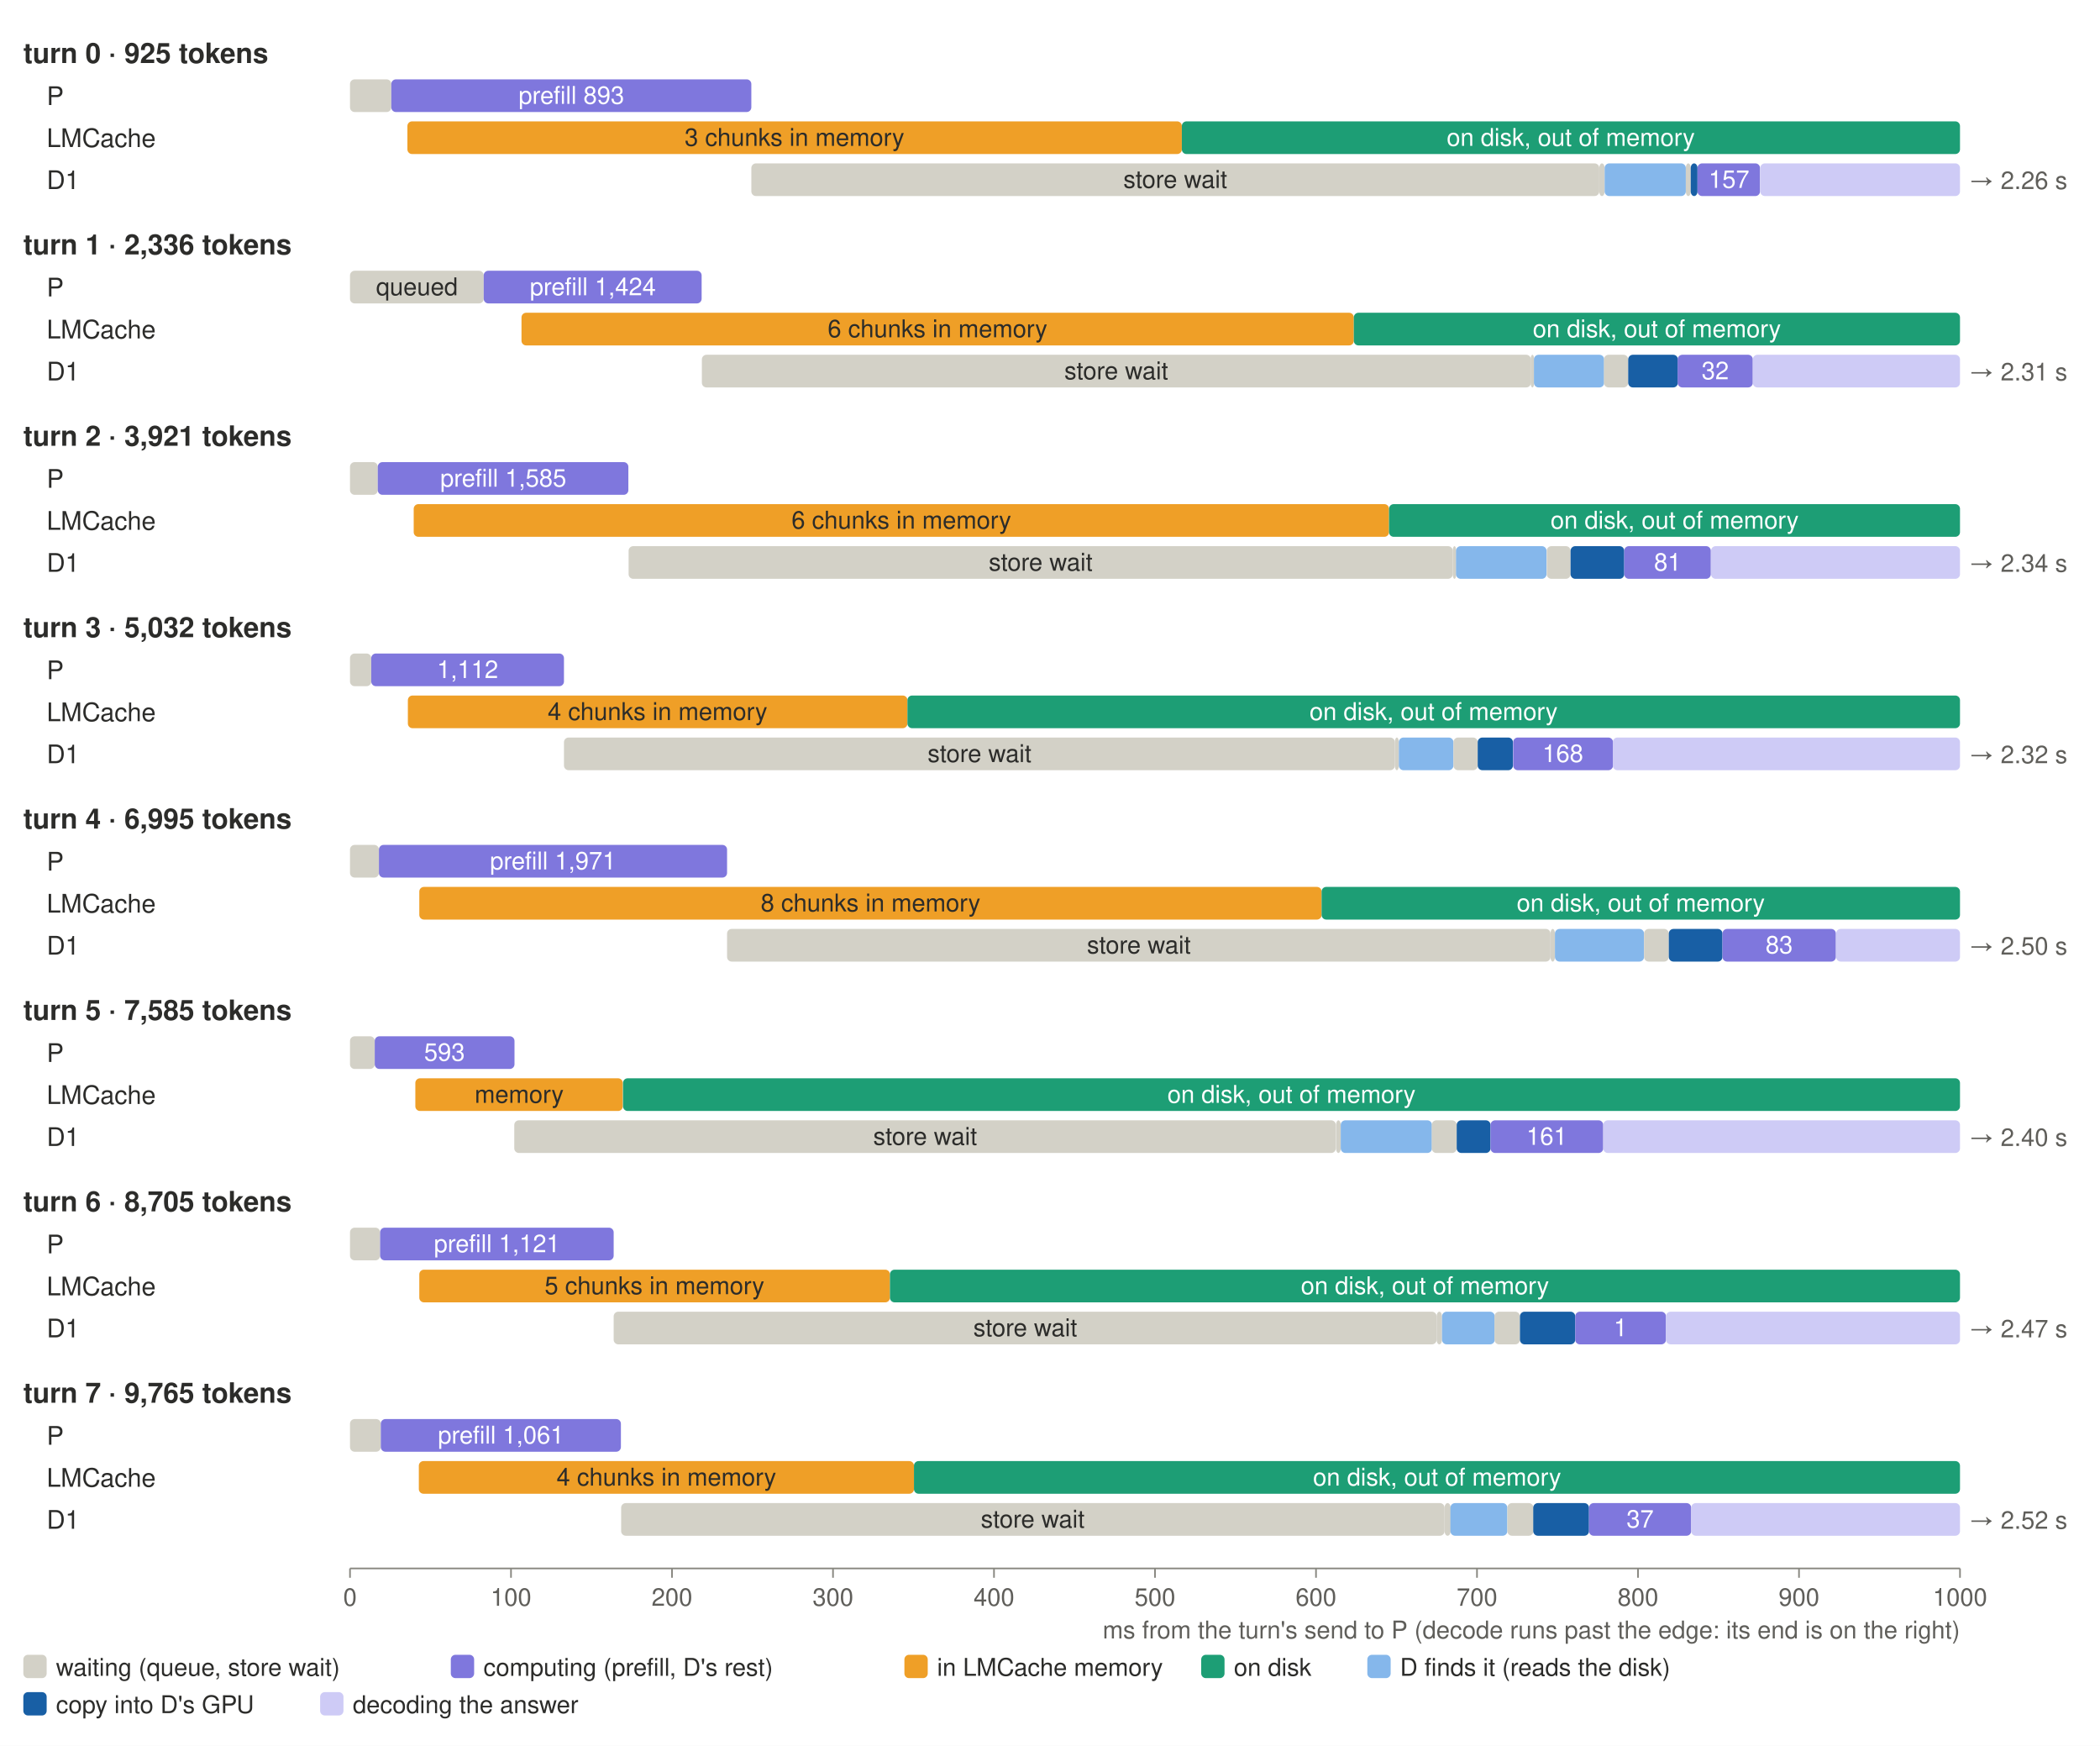
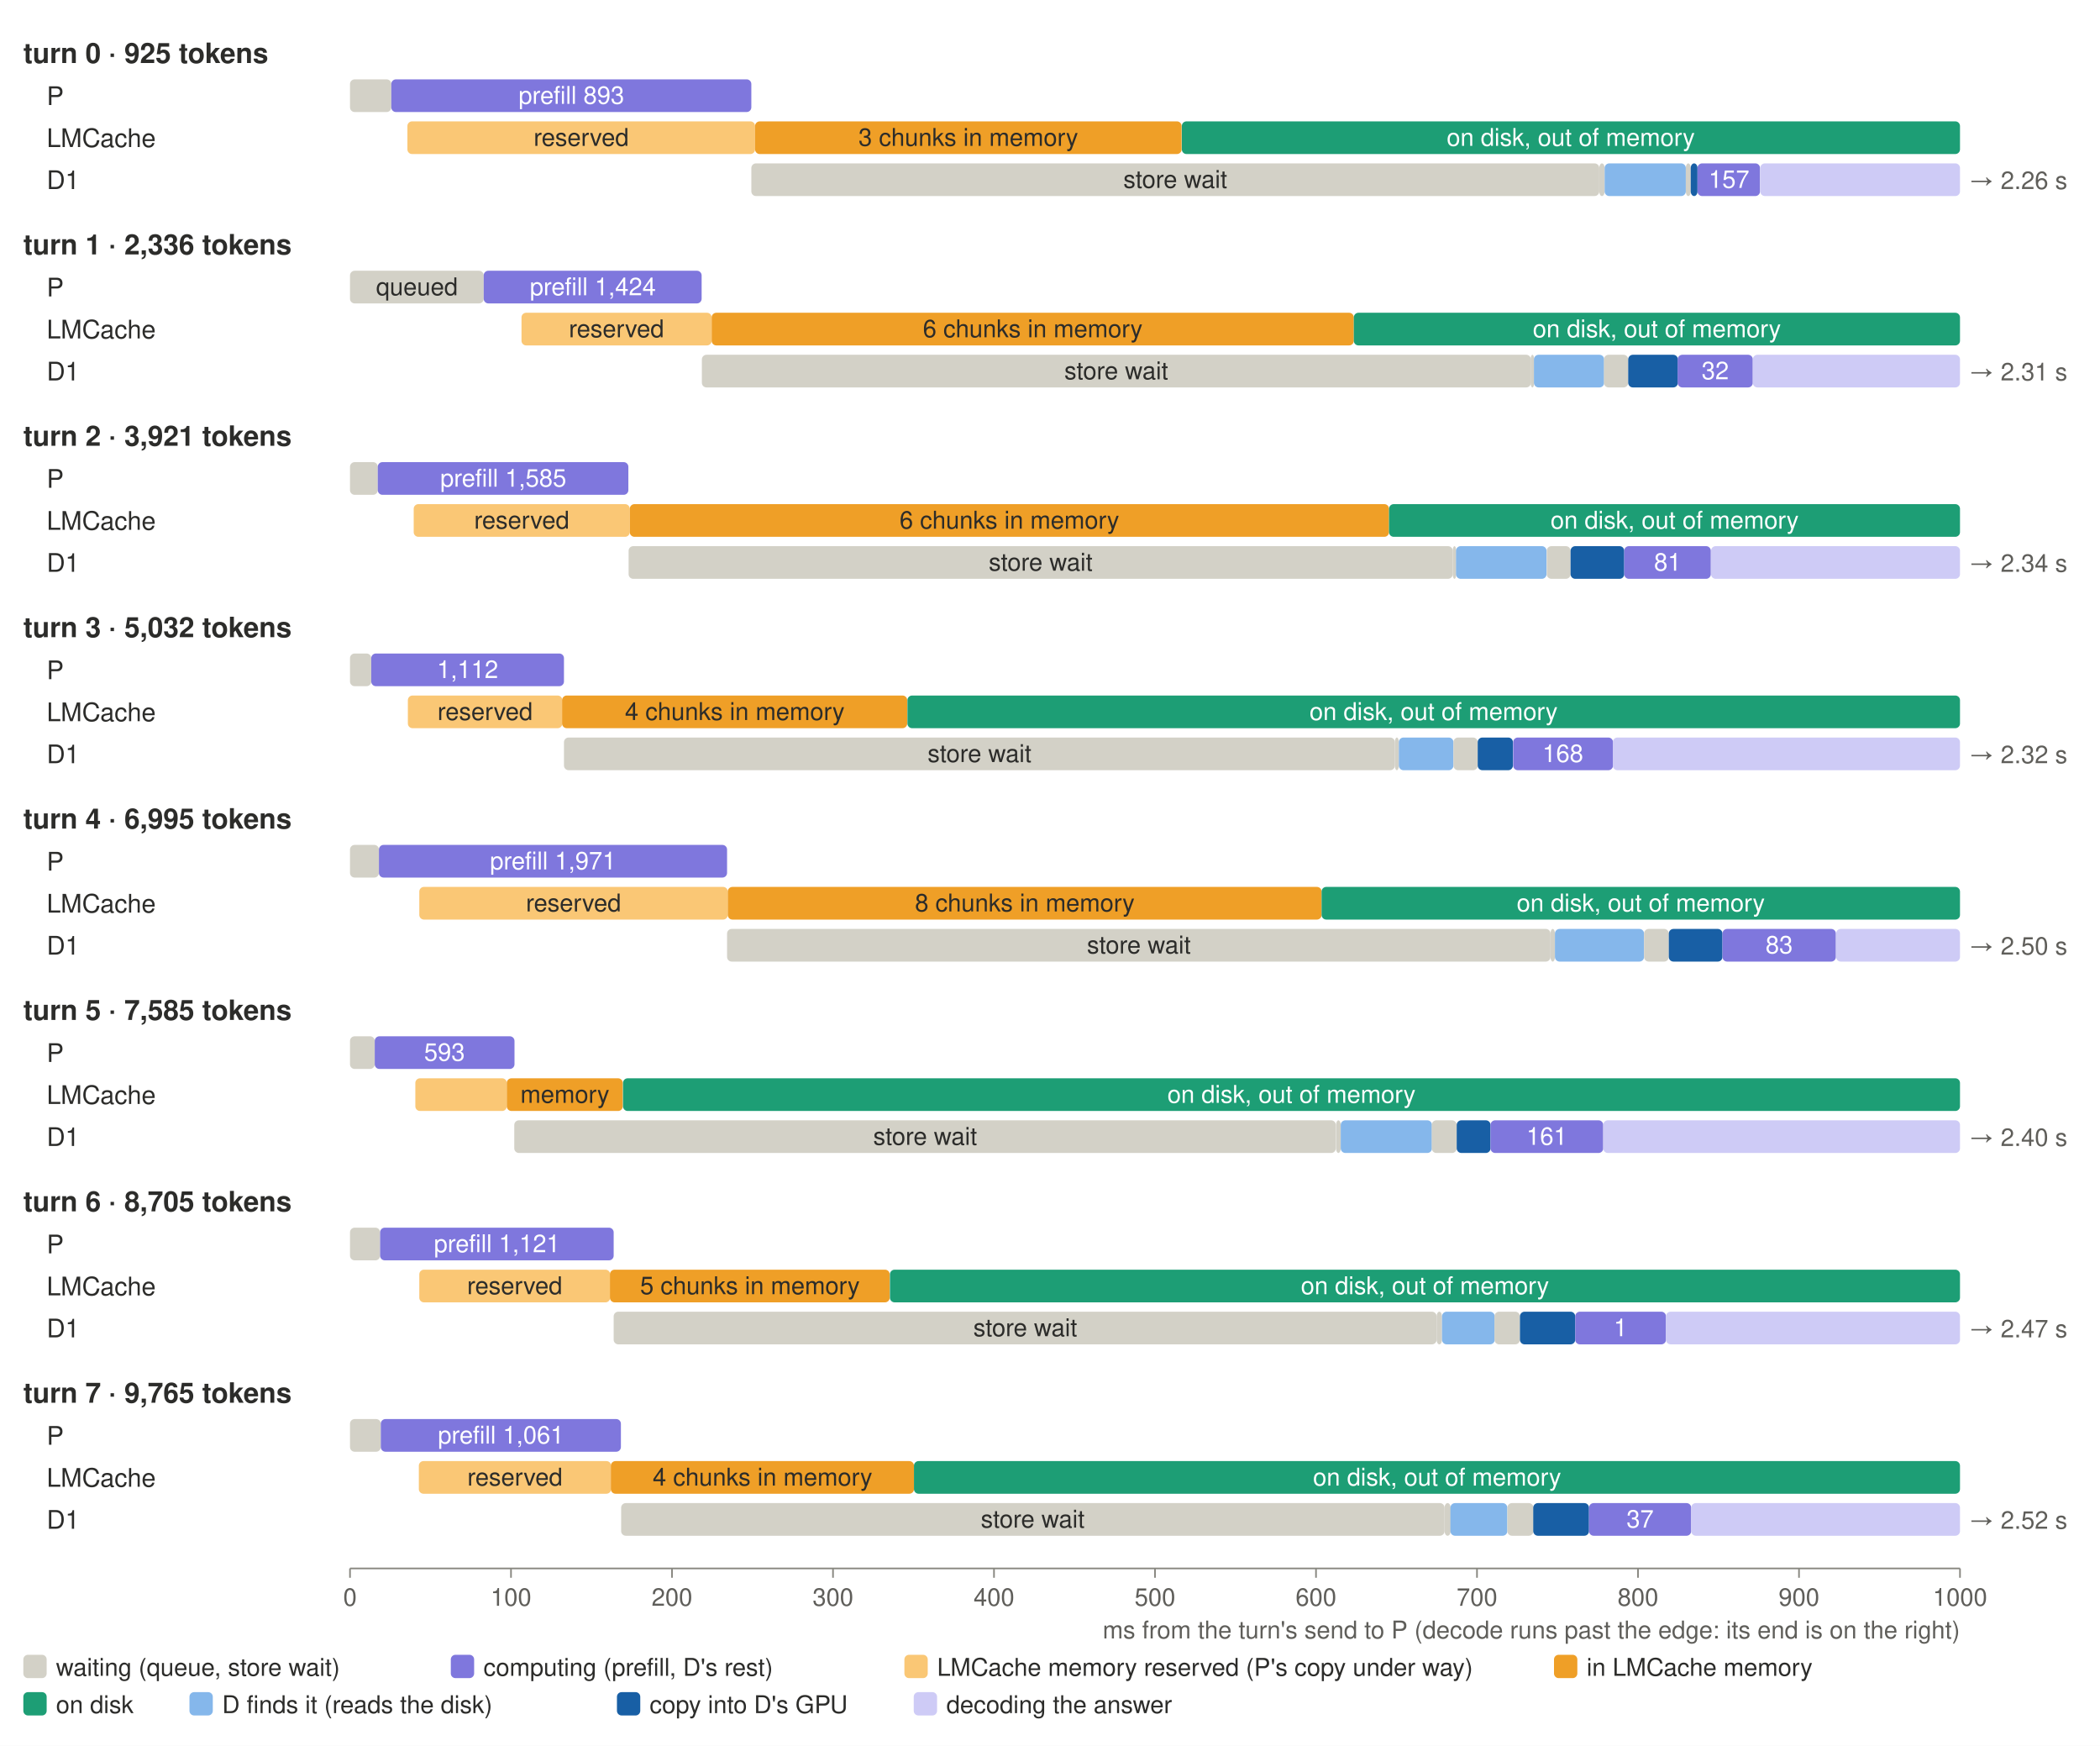
<svg xmlns="http://www.w3.org/2000/svg" width="900" height="748" viewBox="0 0 900 748" font-family="Helvetica, Arial, sans-serif">
  <rect width="900" height="748" fill="#ffffff" />
  <text x="10.0" y="27" font-size="12" font-weight="600" text-anchor="start" fill="#2C2C2A">turn 0 · 925 tokens</text>
  <text x="20.0" y="45" font-size="11" font-weight="400" text-anchor="start" fill="#2C2C2A">P</text>
  <rect x="150.0" y="34" width="17.7" height="14" rx="2" fill="#D3D1C7" />
  <rect x="167.7" y="34" width="154.3" height="14" rx="2" fill="#7F77DD" />
  <text x="244.9" y="44.5" text-anchor="middle" font-size="10.5" fill="#ffffff">prefill 893</text>
  <text x="20.0" y="63" font-size="11" font-weight="400" text-anchor="start" fill="#2C2C2A">LMCache</text>
-   <rect x="174.6" y="52" width="331.9" height="14" rx="2" fill="#EF9F27" />
-   <text x="340.5" y="62.5" text-anchor="middle" font-size="10.5" fill="#2C2C2A">3 chunks in memory</text>
+   <rect x="174.6" y="52" width="149.0" height="14" rx="2" fill="#FAC775" />
+   <text x="249.1" y="62.5" text-anchor="middle" font-size="10.5" fill="#2C2C2A">reserved</text>
+   <rect x="323.6" y="52" width="182.8" height="14" rx="2" fill="#EF9F27" />
+   <text x="415.0" y="62.5" text-anchor="middle" font-size="10.5" fill="#2C2C2A">3 chunks in memory</text>
  <rect x="506.5" y="52" width="333.5" height="14" rx="2" fill="#1D9E75" />
  <text x="673.2" y="62.5" text-anchor="middle" font-size="10.5" fill="#ffffff">on disk, out of memory</text>
  <text x="20.0" y="81" font-size="11" font-weight="400" text-anchor="start" fill="#2C2C2A">D1</text>
  <rect x="322.0" y="70" width="363.4" height="14" rx="2" fill="#D3D1C7" />
  <text x="503.7" y="80.5" text-anchor="middle" font-size="10.5" fill="#2C2C2A">store wait</text>
  <rect x="685.4" y="70" width="2.3" height="14" rx="2" fill="#D3D1C7" />
  <rect x="687.7" y="70" width="34.8" height="14" rx="2" fill="#85B7EB" />
  <rect x="722.5" y="70" width="2.1" height="14" rx="2" fill="#D3D1C7" />
  <rect x="724.6" y="70" width="2.9" height="14" rx="2" fill="#185FA5" />
  <rect x="727.5" y="70" width="26.8" height="14" rx="2" fill="#7F77DD" />
  <text x="741.0" y="80.5" text-anchor="middle" font-size="10.5" fill="#ffffff">157</text>
  <rect x="754.4" y="70" width="85.6" height="14" rx="2" fill="#CECBF6" />
  <text x="844.0" y="81" font-size="10.5" font-weight="400" text-anchor="start" fill="#5F5E5A">→ 2.26 s</text>
  <text x="10.0" y="109" font-size="12" font-weight="600" text-anchor="start" fill="#2C2C2A">turn 1 · 2,336 tokens</text>
  <text x="20.0" y="127" font-size="11" font-weight="400" text-anchor="start" fill="#2C2C2A">P</text>
  <rect x="150.0" y="116" width="57.3" height="14" rx="2" fill="#D3D1C7" />
  <text x="178.7" y="126.5" text-anchor="middle" font-size="10.5" fill="#2C2C2A">queued</text>
  <rect x="207.3" y="116" width="93.4" height="14" rx="2" fill="#7F77DD" />
  <text x="254.1" y="126.5" text-anchor="middle" font-size="10.5" fill="#ffffff">prefill 1,424</text>
  <text x="20.0" y="145" font-size="11" font-weight="400" text-anchor="start" fill="#2C2C2A">LMCache</text>
-   <rect x="223.5" y="134" width="356.7" height="14" rx="2" fill="#EF9F27" />
-   <text x="401.8" y="144.5" text-anchor="middle" font-size="10.5" fill="#2C2C2A">6 chunks in memory</text>
+   <rect x="223.5" y="134" width="81.5" height="14" rx="2" fill="#FAC775" />
+   <text x="264.2" y="144.5" text-anchor="middle" font-size="10.5" fill="#2C2C2A">reserved</text>
+   <rect x="305.0" y="134" width="275.2" height="14" rx="2" fill="#EF9F27" />
+   <text x="442.6" y="144.5" text-anchor="middle" font-size="10.5" fill="#2C2C2A">6 chunks in memory</text>
  <rect x="580.2" y="134" width="259.8" height="14" rx="2" fill="#1D9E75" />
  <text x="710.1" y="144.5" text-anchor="middle" font-size="10.5" fill="#ffffff">on disk, out of memory</text>
  <text x="20.0" y="163" font-size="11" font-weight="400" text-anchor="start" fill="#2C2C2A">D1</text>
  <rect x="300.8" y="152" width="355.3" height="14" rx="2" fill="#D3D1C7" />
  <text x="478.4" y="162.5" text-anchor="middle" font-size="10.5" fill="#2C2C2A">store wait</text>
  <rect x="656.0" y="152" width="1.5" height="14" rx="2" fill="#D3D1C7" />
  <rect x="657.4" y="152" width="30.1" height="14" rx="2" fill="#85B7EB" />
  <rect x="687.4" y="152" width="10.4" height="14" rx="2" fill="#D3D1C7" />
  <rect x="697.8" y="152" width="21.3" height="14" rx="2" fill="#185FA5" />
  <rect x="719.0" y="152" width="32.2" height="14" rx="2" fill="#7F77DD" />
  <text x="735.1" y="162.5" text-anchor="middle" font-size="10.5" fill="#ffffff">32</text>
  <rect x="751.2" y="152" width="88.8" height="14" rx="2" fill="#CECBF6" />
  <text x="844.0" y="163" font-size="10.5" font-weight="400" text-anchor="start" fill="#5F5E5A">→ 2.31 s</text>
  <text x="10.0" y="191" font-size="12" font-weight="600" text-anchor="start" fill="#2C2C2A">turn 2 · 3,921 tokens</text>
  <text x="20.0" y="209" font-size="11" font-weight="400" text-anchor="start" fill="#2C2C2A">P</text>
  <rect x="150.0" y="198" width="11.9" height="14" rx="2" fill="#D3D1C7" />
  <rect x="161.9" y="198" width="107.4" height="14" rx="2" fill="#7F77DD" />
  <text x="215.7" y="208.5" text-anchor="middle" font-size="10.5" fill="#ffffff">prefill 1,585</text>
  <text x="20.0" y="227" font-size="11" font-weight="400" text-anchor="start" fill="#2C2C2A">LMCache</text>
-   <rect x="177.3" y="216" width="418.0" height="14" rx="2" fill="#EF9F27" />
-   <text x="386.3" y="226.5" text-anchor="middle" font-size="10.5" fill="#2C2C2A">6 chunks in memory</text>
+   <rect x="177.3" y="216" width="92.6" height="14" rx="2" fill="#FAC775" />
+   <text x="223.6" y="226.5" text-anchor="middle" font-size="10.5" fill="#2C2C2A">reserved</text>
+   <rect x="269.9" y="216" width="325.4" height="14" rx="2" fill="#EF9F27" />
+   <text x="432.6" y="226.5" text-anchor="middle" font-size="10.5" fill="#2C2C2A">6 chunks in memory</text>
  <rect x="595.3" y="216" width="244.7" height="14" rx="2" fill="#1D9E75" />
  <text x="717.7" y="226.5" text-anchor="middle" font-size="10.5" fill="#ffffff">on disk, out of memory</text>
  <text x="20.0" y="245" font-size="11" font-weight="400" text-anchor="start" fill="#2C2C2A">D1</text>
  <rect x="269.4" y="234" width="353.2" height="14" rx="2" fill="#D3D1C7" />
  <text x="446.0" y="244.5" text-anchor="middle" font-size="10.5" fill="#2C2C2A">store wait</text>
  <rect x="622.6" y="234" width="1.5" height="14" rx="2" fill="#D3D1C7" />
  <rect x="624.0" y="234" width="38.8" height="14" rx="2" fill="#85B7EB" />
  <rect x="662.9" y="234" width="10.2" height="14" rx="2" fill="#D3D1C7" />
  <rect x="673.1" y="234" width="23.0" height="14" rx="2" fill="#185FA5" />
  <rect x="696.1" y="234" width="37.1" height="14" rx="2" fill="#7F77DD" />
  <text x="714.7" y="244.5" text-anchor="middle" font-size="10.5" fill="#ffffff">81</text>
  <rect x="733.3" y="234" width="106.7" height="14" rx="2" fill="#CECBF6" />
  <text x="844.0" y="245" font-size="10.5" font-weight="400" text-anchor="start" fill="#5F5E5A">→ 2.34 s</text>
  <text x="10.0" y="273" font-size="12" font-weight="600" text-anchor="start" fill="#2C2C2A">turn 3 · 5,032 tokens</text>
  <text x="20.0" y="291" font-size="11" font-weight="400" text-anchor="start" fill="#2C2C2A">P</text>
  <rect x="150.0" y="280" width="9.1" height="14" rx="2" fill="#D3D1C7" />
  <rect x="159.1" y="280" width="82.6" height="14" rx="2" fill="#7F77DD" />
  <text x="200.4" y="290.5" text-anchor="middle" font-size="10.5" fill="#ffffff">1,112</text>
  <text x="20.0" y="309" font-size="11" font-weight="400" text-anchor="start" fill="#2C2C2A">LMCache</text>
-   <rect x="174.8" y="298" width="214.1" height="14" rx="2" fill="#EF9F27" />
-   <text x="281.8" y="308.5" text-anchor="middle" font-size="10.5" fill="#2C2C2A">4 chunks in memory</text>
+   <rect x="174.8" y="298" width="66.2" height="14" rx="2" fill="#FAC775" />
+   <text x="207.9" y="308.5" text-anchor="middle" font-size="10.5" fill="#2C2C2A">reserved</text>
+   <rect x="240.9" y="298" width="147.9" height="14" rx="2" fill="#EF9F27" />
+   <text x="314.9" y="308.5" text-anchor="middle" font-size="10.5" fill="#2C2C2A">4 chunks in memory</text>
  <rect x="388.9" y="298" width="451.1" height="14" rx="2" fill="#1D9E75" />
  <text x="614.4" y="308.5" text-anchor="middle" font-size="10.5" fill="#ffffff">on disk, out of memory</text>
  <text x="20.0" y="327" font-size="11" font-weight="400" text-anchor="start" fill="#2C2C2A">D1</text>
  <rect x="241.7" y="316" width="356.1" height="14" rx="2" fill="#D3D1C7" />
  <text x="419.8" y="326.5" text-anchor="middle" font-size="10.5" fill="#2C2C2A">store wait</text>
  <rect x="597.8" y="316" width="1.7" height="14" rx="2" fill="#D3D1C7" />
  <rect x="599.5" y="316" width="23.4" height="14" rx="2" fill="#85B7EB" />
  <rect x="622.9" y="316" width="10.4" height="14" rx="2" fill="#D3D1C7" />
  <rect x="633.3" y="316" width="15.1" height="14" rx="2" fill="#185FA5" />
  <rect x="648.5" y="316" width="42.8" height="14" rx="2" fill="#7F77DD" />
  <text x="669.8" y="326.5" text-anchor="middle" font-size="10.5" fill="#ffffff">168</text>
  <rect x="691.2" y="316" width="148.8" height="14" rx="2" fill="#CECBF6" />
  <text x="844.0" y="327" font-size="10.5" font-weight="400" text-anchor="start" fill="#5F5E5A">→ 2.32 s</text>
  <text x="10.0" y="355" font-size="12" font-weight="600" text-anchor="start" fill="#2C2C2A">turn 4 · 6,995 tokens</text>
  <text x="20.0" y="373" font-size="11" font-weight="400" text-anchor="start" fill="#2C2C2A">P</text>
  <rect x="150.0" y="362" width="12.4" height="14" rx="2" fill="#D3D1C7" />
  <rect x="162.4" y="362" width="149.2" height="14" rx="2" fill="#7F77DD" />
  <text x="237.0" y="372.5" text-anchor="middle" font-size="10.5" fill="#ffffff">prefill 1,971</text>
  <text x="20.0" y="391" font-size="11" font-weight="400" text-anchor="start" fill="#2C2C2A">LMCache</text>
-   <rect x="179.7" y="380" width="386.7" height="14" rx="2" fill="#EF9F27" />
-   <text x="373.1" y="390.5" text-anchor="middle" font-size="10.5" fill="#2C2C2A">8 chunks in memory</text>
+   <rect x="179.7" y="380" width="132.2" height="14" rx="2" fill="#FAC775" />
+   <text x="245.8" y="390.5" text-anchor="middle" font-size="10.5" fill="#2C2C2A">reserved</text>
+   <rect x="311.9" y="380" width="254.5" height="14" rx="2" fill="#EF9F27" />
+   <text x="439.2" y="390.5" text-anchor="middle" font-size="10.5" fill="#2C2C2A">8 chunks in memory</text>
  <rect x="566.4" y="380" width="273.6" height="14" rx="2" fill="#1D9E75" />
  <text x="703.2" y="390.5" text-anchor="middle" font-size="10.5" fill="#ffffff">on disk, out of memory</text>
  <text x="20.0" y="409" font-size="11" font-weight="400" text-anchor="start" fill="#2C2C2A">D1</text>
  <rect x="311.6" y="398" width="352.9" height="14" rx="2" fill="#D3D1C7" />
  <text x="488.1" y="408.5" text-anchor="middle" font-size="10.5" fill="#2C2C2A">store wait</text>
  <rect x="664.5" y="398" width="1.9" height="14" rx="2" fill="#D3D1C7" />
  <rect x="666.4" y="398" width="38.2" height="14" rx="2" fill="#85B7EB" />
  <rect x="704.6" y="398" width="10.6" height="14" rx="2" fill="#D3D1C7" />
  <rect x="715.2" y="398" width="23.0" height="14" rx="2" fill="#185FA5" />
  <rect x="738.2" y="398" width="48.6" height="14" rx="2" fill="#7F77DD" />
  <text x="762.5" y="408.5" text-anchor="middle" font-size="10.5" fill="#ffffff">83</text>
  <rect x="786.9" y="398" width="53.1" height="14" rx="2" fill="#CECBF6" />
  <text x="844.0" y="409" font-size="10.5" font-weight="400" text-anchor="start" fill="#5F5E5A">→ 2.50 s</text>
  <text x="10.0" y="437" font-size="12" font-weight="600" text-anchor="start" fill="#2C2C2A">turn 5 · 7,585 tokens</text>
  <text x="20.0" y="455" font-size="11" font-weight="400" text-anchor="start" fill="#2C2C2A">P</text>
  <rect x="150.0" y="444" width="10.6" height="14" rx="2" fill="#D3D1C7" />
  <rect x="160.6" y="444" width="59.9" height="14" rx="2" fill="#7F77DD" />
  <text x="190.5" y="454.5" text-anchor="middle" font-size="10.5" fill="#ffffff">593</text>
  <text x="20.0" y="473" font-size="11" font-weight="400" text-anchor="start" fill="#2C2C2A">LMCache</text>
-   <rect x="178.0" y="462" width="88.9" height="14" rx="2" fill="#EF9F27" />
-   <text x="222.5" y="472.5" text-anchor="middle" font-size="10.5" fill="#2C2C2A">memory</text>
+   <rect x="178.0" y="462" width="39.2" height="14" rx="2" fill="#FAC775" />
+   <rect x="217.2" y="462" width="49.7" height="14" rx="2" fill="#EF9F27" />
+   <text x="242.1" y="472.5" text-anchor="middle" font-size="10.5" fill="#2C2C2A">memory</text>
  <rect x="267.0" y="462" width="573.0" height="14" rx="2" fill="#1D9E75" />
  <text x="553.5" y="472.5" text-anchor="middle" font-size="10.5" fill="#ffffff">on disk, out of memory</text>
  <text x="20.0" y="491" font-size="11" font-weight="400" text-anchor="start" fill="#2C2C2A">D1</text>
  <rect x="220.4" y="480" width="352.1" height="14" rx="2" fill="#D3D1C7" />
  <text x="396.5" y="490.5" text-anchor="middle" font-size="10.5" fill="#2C2C2A">store wait</text>
  <rect x="572.6" y="480" width="2.0" height="14" rx="2" fill="#D3D1C7" />
  <rect x="574.6" y="480" width="39.1" height="14" rx="2" fill="#85B7EB" />
  <rect x="613.6" y="480" width="10.7" height="14" rx="2" fill="#D3D1C7" />
  <rect x="624.3" y="480" width="14.5" height="14" rx="2" fill="#185FA5" />
  <rect x="638.8" y="480" width="48.3" height="14" rx="2" fill="#7F77DD" />
  <text x="662.9" y="490.5" text-anchor="middle" font-size="10.5" fill="#ffffff">161</text>
  <rect x="687.1" y="480" width="152.9" height="14" rx="2" fill="#CECBF6" />
  <text x="844.0" y="491" font-size="10.5" font-weight="400" text-anchor="start" fill="#5F5E5A">→ 2.40 s</text>
  <text x="10.0" y="519" font-size="12" font-weight="600" text-anchor="start" fill="#2C2C2A">turn 6 · 8,705 tokens</text>
  <text x="20.0" y="537" font-size="11" font-weight="400" text-anchor="start" fill="#2C2C2A">P</text>
  <rect x="150.0" y="526" width="12.9" height="14" rx="2" fill="#D3D1C7" />
  <rect x="162.9" y="526" width="100.1" height="14" rx="2" fill="#7F77DD" />
  <text x="213.0" y="536.5" text-anchor="middle" font-size="10.5" fill="#ffffff">prefill 1,121</text>
  <text x="20.0" y="555" font-size="11" font-weight="400" text-anchor="start" fill="#2C2C2A">LMCache</text>
-   <rect x="179.7" y="544" width="201.7" height="14" rx="2" fill="#EF9F27" />
-   <text x="280.5" y="554.5" text-anchor="middle" font-size="10.5" fill="#2C2C2A">5 chunks in memory</text>
+   <rect x="179.7" y="544" width="81.8" height="14" rx="2" fill="#FAC775" />
+   <text x="220.6" y="554.5" text-anchor="middle" font-size="10.5" fill="#2C2C2A">reserved</text>
+   <rect x="261.4" y="544" width="119.9" height="14" rx="2" fill="#EF9F27" />
+   <text x="321.4" y="554.5" text-anchor="middle" font-size="10.5" fill="#2C2C2A">5 chunks in memory</text>
  <rect x="381.4" y="544" width="458.6" height="14" rx="2" fill="#1D9E75" />
  <text x="610.7" y="554.5" text-anchor="middle" font-size="10.5" fill="#ffffff">on disk, out of memory</text>
  <text x="20.0" y="573" font-size="11" font-weight="400" text-anchor="start" fill="#2C2C2A">D1</text>
  <rect x="263.0" y="562" width="352.7" height="14" rx="2" fill="#D3D1C7" />
  <text x="439.4" y="572.5" text-anchor="middle" font-size="10.5" fill="#2C2C2A">store wait</text>
  <rect x="615.7" y="562" width="2.3" height="14" rx="2" fill="#D3D1C7" />
  <rect x="618.0" y="562" width="22.6" height="14" rx="2" fill="#85B7EB" />
  <rect x="640.5" y="562" width="10.9" height="14" rx="2" fill="#D3D1C7" />
  <rect x="651.4" y="562" width="23.7" height="14" rx="2" fill="#185FA5" />
  <rect x="675.1" y="562" width="38.9" height="14" rx="2" fill="#7F77DD" />
  <text x="694.5" y="572.5" text-anchor="middle" font-size="10.5" fill="#ffffff">1</text>
  <rect x="714.0" y="562" width="126.0" height="14" rx="2" fill="#CECBF6" />
  <text x="844.0" y="573" font-size="10.5" font-weight="400" text-anchor="start" fill="#5F5E5A">→ 2.47 s</text>
  <text x="10.0" y="601" font-size="12" font-weight="600" text-anchor="start" fill="#2C2C2A">turn 7 · 9,765 tokens</text>
  <text x="20.0" y="619" font-size="11" font-weight="400" text-anchor="start" fill="#2C2C2A">P</text>
  <rect x="150.0" y="608" width="13.2" height="14" rx="2" fill="#D3D1C7" />
  <rect x="163.2" y="608" width="102.9" height="14" rx="2" fill="#7F77DD" />
  <text x="214.7" y="618.5" text-anchor="middle" font-size="10.5" fill="#ffffff">prefill 1,061</text>
  <text x="20.0" y="637" font-size="11" font-weight="400" text-anchor="start" fill="#2C2C2A">LMCache</text>
-   <rect x="179.5" y="626" width="212.2" height="14" rx="2" fill="#EF9F27" />
-   <text x="285.6" y="636.5" text-anchor="middle" font-size="10.5" fill="#2C2C2A">4 chunks in memory</text>
+   <rect x="179.5" y="626" width="82.4" height="14" rx="2" fill="#FAC775" />
+   <text x="220.7" y="636.5" text-anchor="middle" font-size="10.5" fill="#2C2C2A">reserved</text>
+   <rect x="261.8" y="626" width="129.9" height="14" rx="2" fill="#EF9F27" />
+   <text x="326.8" y="636.5" text-anchor="middle" font-size="10.5" fill="#2C2C2A">4 chunks in memory</text>
  <rect x="391.7" y="626" width="448.3" height="14" rx="2" fill="#1D9E75" />
  <text x="615.9" y="636.5" text-anchor="middle" font-size="10.5" fill="#ffffff">on disk, out of memory</text>
  <text x="20.0" y="655" font-size="11" font-weight="400" text-anchor="start" fill="#2C2C2A">D1</text>
  <rect x="266.2" y="644" width="352.9" height="14" rx="2" fill="#D3D1C7" />
  <text x="442.6" y="654.5" text-anchor="middle" font-size="10.5" fill="#2C2C2A">store wait</text>
  <rect x="619.1" y="644" width="2.6" height="14" rx="2" fill="#D3D1C7" />
  <rect x="621.6" y="644" width="24.4" height="14" rx="2" fill="#85B7EB" />
  <rect x="646.0" y="644" width="11.2" height="14" rx="2" fill="#D3D1C7" />
  <rect x="657.1" y="644" width="23.9" height="14" rx="2" fill="#185FA5" />
  <rect x="681.0" y="644" width="43.8" height="14" rx="2" fill="#7F77DD" />
  <text x="702.9" y="654.5" text-anchor="middle" font-size="10.5" fill="#ffffff">37</text>
  <rect x="724.8" y="644" width="115.2" height="14" rx="2" fill="#CECBF6" />
  <text x="844.0" y="655" font-size="10.5" font-weight="400" text-anchor="start" fill="#5F5E5A">→ 2.52 s</text>
  <line x1="150" y1="672" x2="840" y2="672" stroke="#888780" stroke-width="0.7" />
  <line x1="150.0" y1="672" x2="150.0" y2="676" stroke="#888780" stroke-width="0.7" />
  <text x="150.0" y="688" font-size="10.5" font-weight="400" text-anchor="middle" fill="#5F5E5A">0</text>
  <line x1="219.0" y1="672" x2="219.0" y2="676" stroke="#888780" stroke-width="0.7" />
  <text x="219.0" y="688" font-size="10.5" font-weight="400" text-anchor="middle" fill="#5F5E5A">100</text>
  <line x1="288.0" y1="672" x2="288.0" y2="676" stroke="#888780" stroke-width="0.7" />
  <text x="288.0" y="688" font-size="10.5" font-weight="400" text-anchor="middle" fill="#5F5E5A">200</text>
  <line x1="357.0" y1="672" x2="357.0" y2="676" stroke="#888780" stroke-width="0.7" />
  <text x="357.0" y="688" font-size="10.5" font-weight="400" text-anchor="middle" fill="#5F5E5A">300</text>
  <line x1="426.0" y1="672" x2="426.0" y2="676" stroke="#888780" stroke-width="0.7" />
  <text x="426.0" y="688" font-size="10.5" font-weight="400" text-anchor="middle" fill="#5F5E5A">400</text>
  <line x1="495.0" y1="672" x2="495.0" y2="676" stroke="#888780" stroke-width="0.7" />
  <text x="495.0" y="688" font-size="10.5" font-weight="400" text-anchor="middle" fill="#5F5E5A">500</text>
  <line x1="564.0" y1="672" x2="564.0" y2="676" stroke="#888780" stroke-width="0.7" />
  <text x="564.0" y="688" font-size="10.5" font-weight="400" text-anchor="middle" fill="#5F5E5A">600</text>
  <line x1="633.0" y1="672" x2="633.0" y2="676" stroke="#888780" stroke-width="0.7" />
  <text x="633.0" y="688" font-size="10.5" font-weight="400" text-anchor="middle" fill="#5F5E5A">700</text>
  <line x1="702.0" y1="672" x2="702.0" y2="676" stroke="#888780" stroke-width="0.7" />
  <text x="702.0" y="688" font-size="10.5" font-weight="400" text-anchor="middle" fill="#5F5E5A">800</text>
  <line x1="771.0" y1="672" x2="771.0" y2="676" stroke="#888780" stroke-width="0.7" />
  <text x="771.0" y="688" font-size="10.5" font-weight="400" text-anchor="middle" fill="#5F5E5A">900</text>
  <line x1="840.0" y1="672" x2="840.0" y2="676" stroke="#888780" stroke-width="0.7" />
  <text x="840.0" y="688" font-size="10.5" font-weight="400" text-anchor="middle" fill="#5F5E5A">1000</text>
  <text x="840.0" y="702" font-size="10.5" font-weight="400" text-anchor="end" fill="#5F5E5A">ms from the turn's send to P (decode runs past the edge: its end is on the right)</text>
  <rect x="10" y="709" width="10" height="10" rx="2" fill="#D3D1C7" />
  <text x="24.0" y="718" font-size="10.5" font-weight="400" text-anchor="start" fill="#2C2C2A">waiting (queue, store wait)</text>
  <rect x="193.2" y="709" width="10" height="10" rx="2" fill="#7F77DD" />
  <text x="207.2" y="718" font-size="10.5" font-weight="400" text-anchor="start" fill="#2C2C2A">computing (prefill, D's rest)</text>
-   <rect x="387.6" y="709" width="10" height="10" rx="2" fill="#EF9F27" />
-   <text x="401.6" y="718" font-size="10.5" font-weight="400" text-anchor="start" fill="#2C2C2A">in LMCache memory</text>
-   <rect x="514.8" y="709" width="10" height="10" rx="2" fill="#1D9E75" />
-   <text x="528.8" y="718" font-size="10.5" font-weight="400" text-anchor="start" fill="#2C2C2A">on disk</text>
-   <rect x="586.0" y="709" width="10" height="10" rx="2" fill="#85B7EB" />
-   <text x="600.0" y="718" font-size="10.5" font-weight="400" text-anchor="start" fill="#2C2C2A">D finds it (reads the disk)</text>
-   <rect x="10" y="725" width="10" height="10" rx="2" fill="#185FA5" />
-   <text x="24.0" y="734" font-size="10.5" font-weight="400" text-anchor="start" fill="#2C2C2A">copy into D's GPU</text>
-   <rect x="137.2" y="725" width="10" height="10" rx="2" fill="#CECBF6" />
-   <text x="151.2" y="734" font-size="10.5" font-weight="400" text-anchor="start" fill="#2C2C2A">decoding the answer</text>
+   <rect x="387.6" y="709" width="10" height="10" rx="2" fill="#FAC775" />
+   <text x="401.6" y="718" font-size="10.5" font-weight="400" text-anchor="start" fill="#2C2C2A">LMCache memory reserved (P's copy under way)</text>
+   <rect x="666.0" y="709" width="10" height="10" rx="2" fill="#EF9F27" />
+   <text x="680.0" y="718" font-size="10.5" font-weight="400" text-anchor="start" fill="#2C2C2A">in LMCache memory</text>
+   <rect x="10" y="725" width="10" height="10" rx="2" fill="#1D9E75" />
+   <text x="24.0" y="734" font-size="10.5" font-weight="400" text-anchor="start" fill="#2C2C2A">on disk</text>
+   <rect x="81.2" y="725" width="10" height="10" rx="2" fill="#85B7EB" />
+   <text x="95.2" y="734" font-size="10.5" font-weight="400" text-anchor="start" fill="#2C2C2A">D finds it (reads the disk)</text>
+   <rect x="264.4" y="725" width="10" height="10" rx="2" fill="#185FA5" />
+   <text x="278.4" y="734" font-size="10.5" font-weight="400" text-anchor="start" fill="#2C2C2A">copy into D's GPU</text>
+   <rect x="391.6" y="725" width="10" height="10" rx="2" fill="#CECBF6" />
+   <text x="405.6" y="734" font-size="10.5" font-weight="400" text-anchor="start" fill="#2C2C2A">decoding the answer</text>
</svg>
